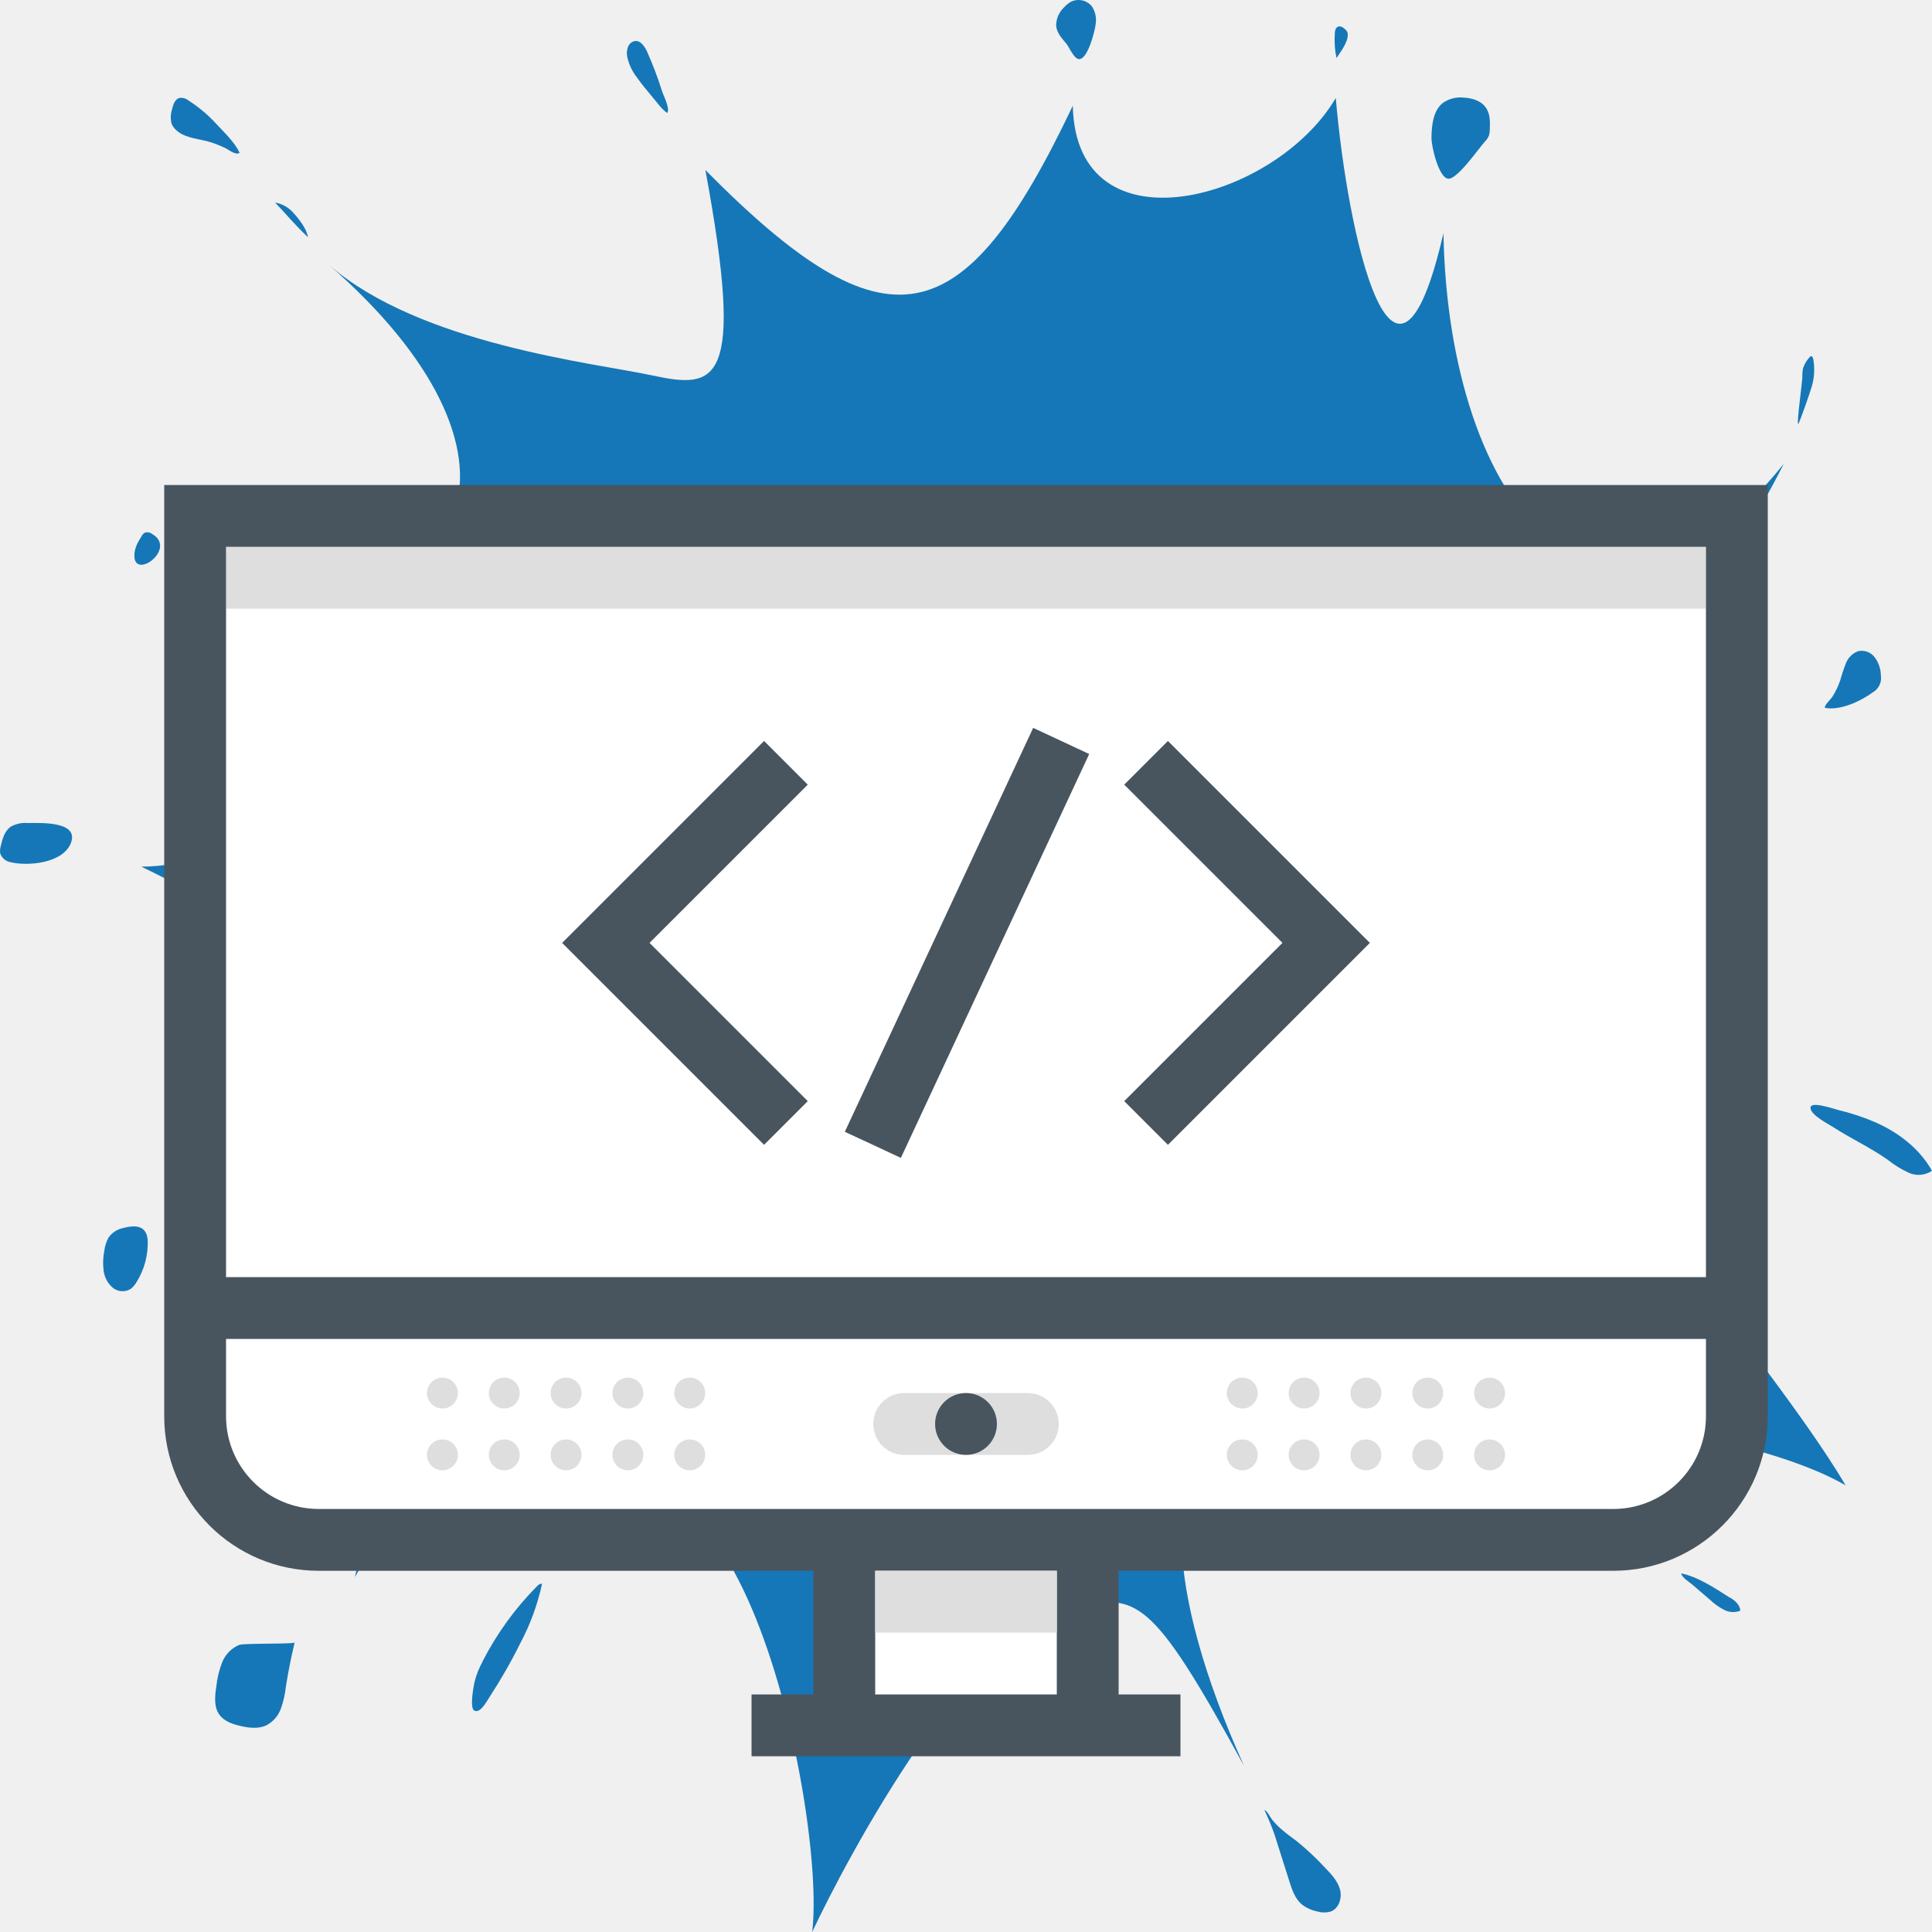
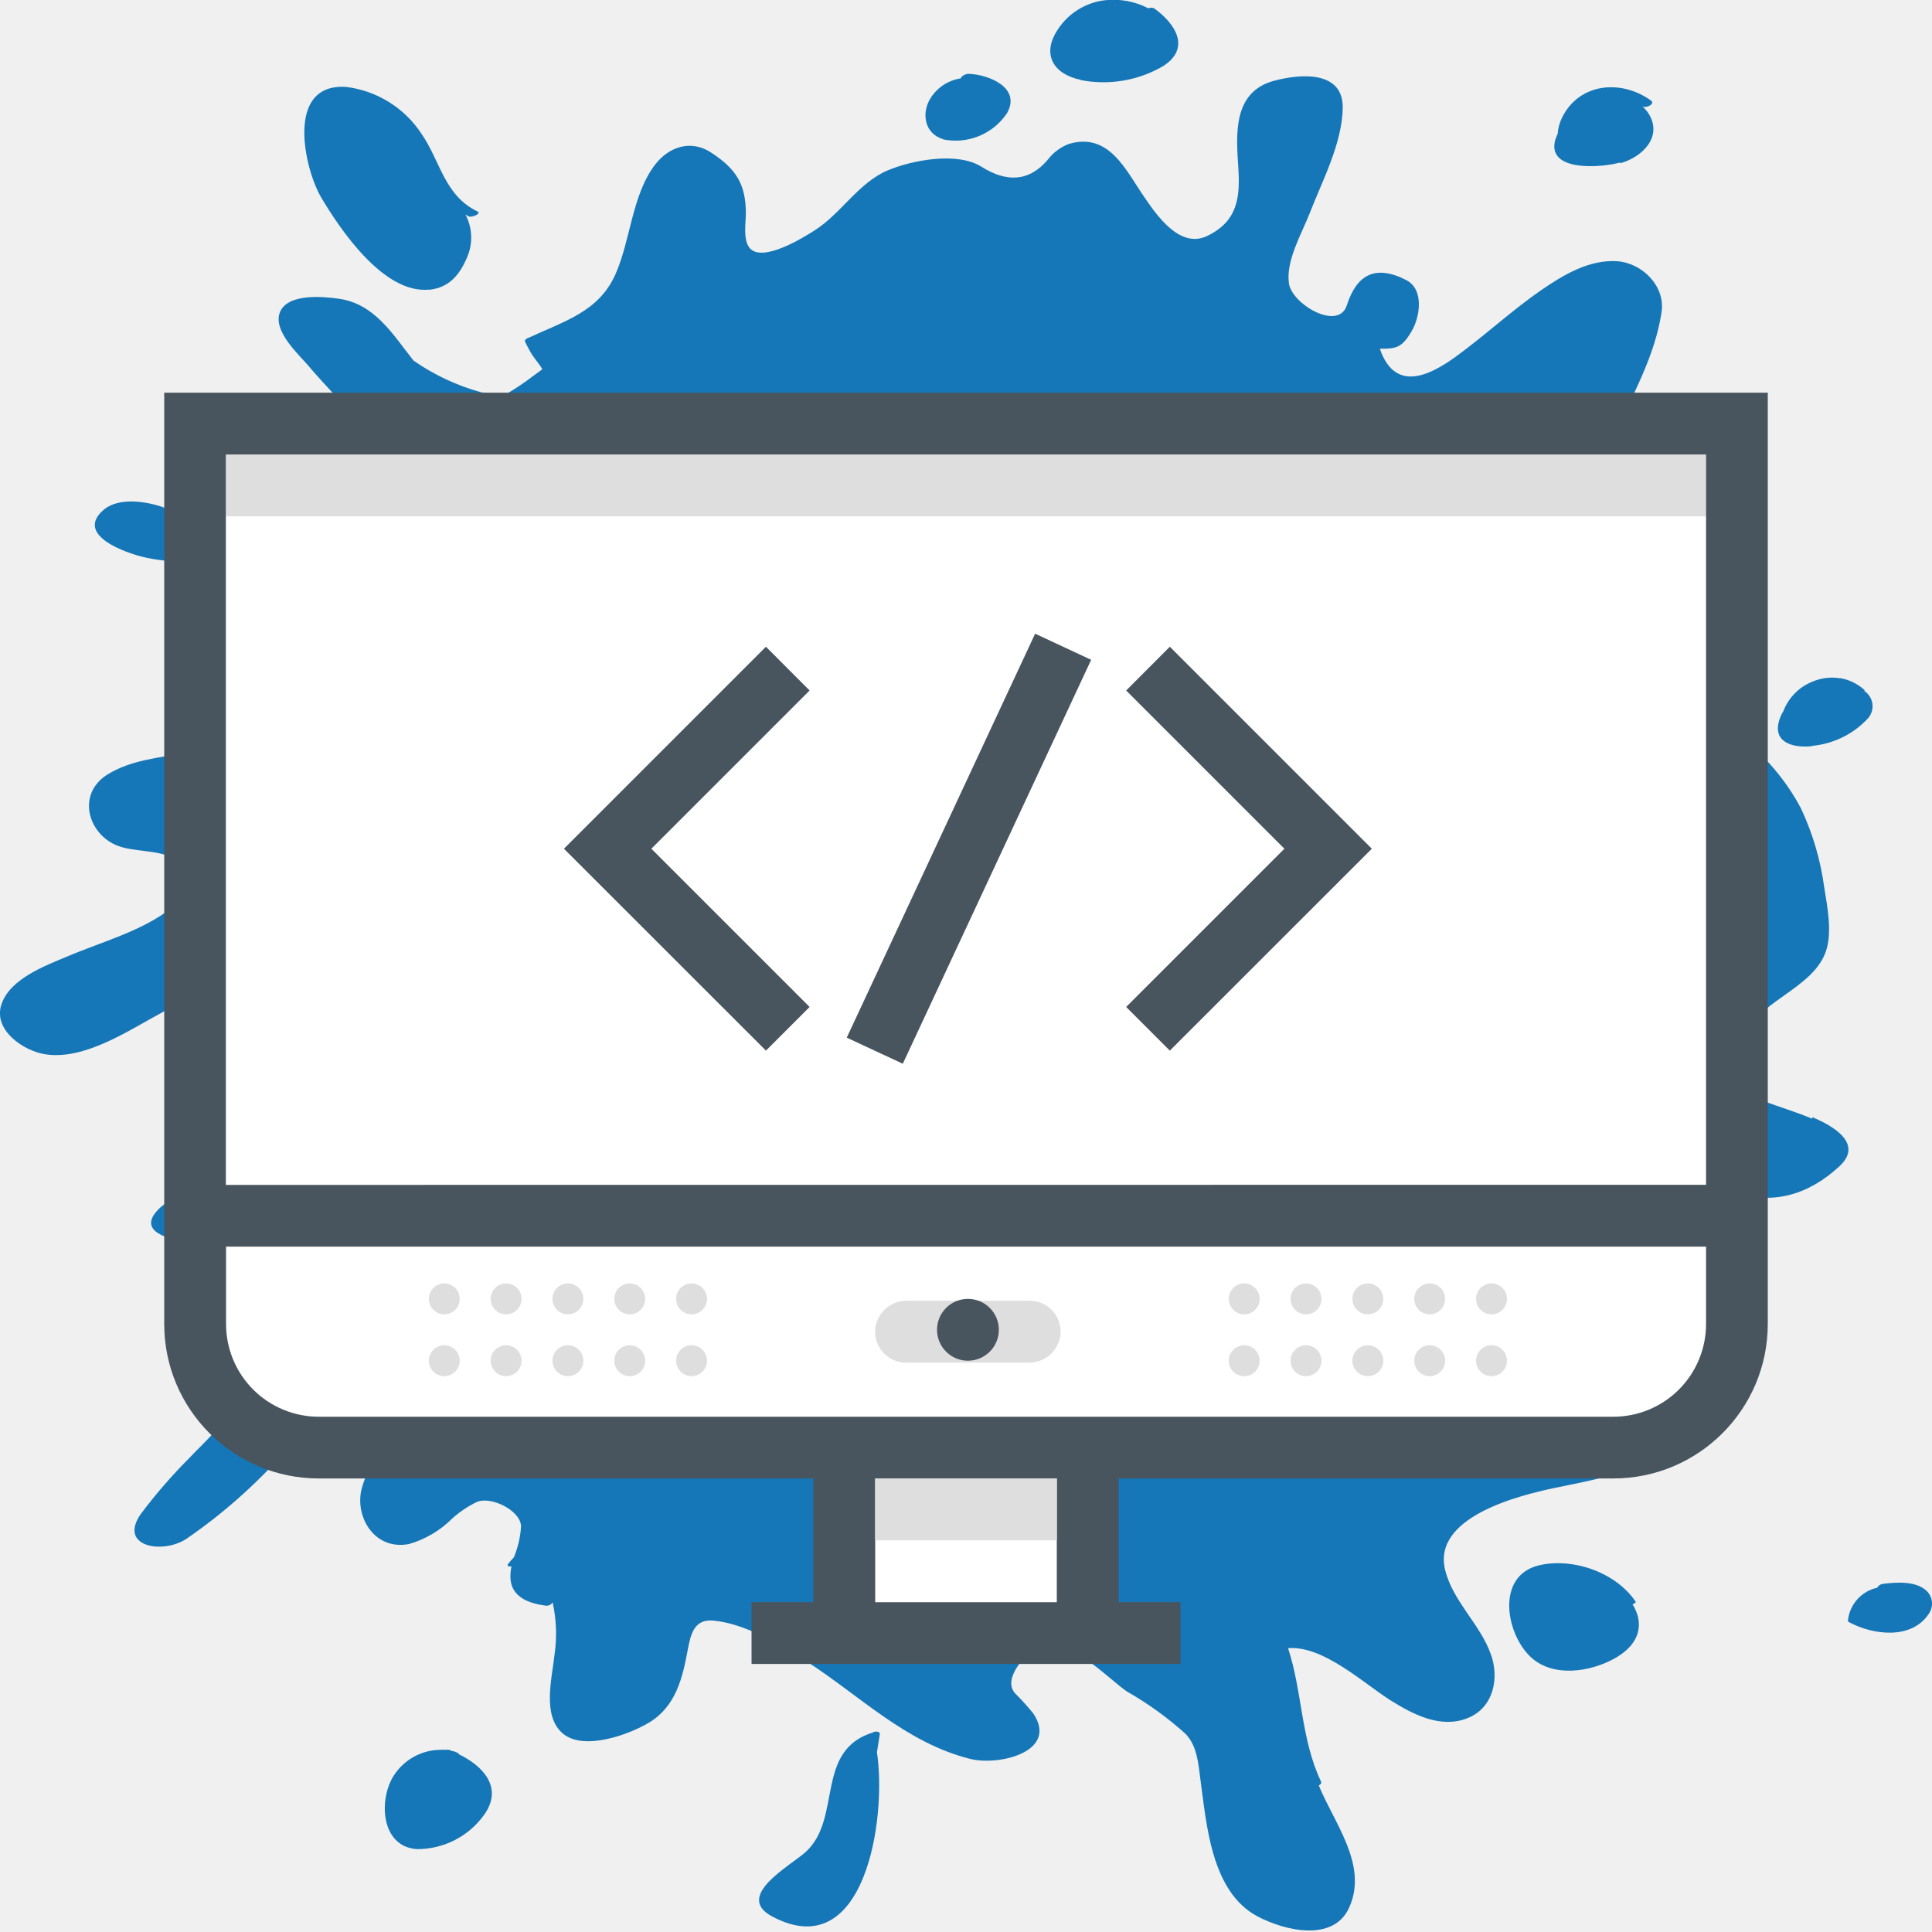
- <svg xmlns="http://www.w3.org/2000/svg" id="Camada_1" data-name="Camada 1" viewBox="0 0 500 500">
+ <svg xmlns="http://www.w3.org/2000/svg" id="Camada_1" data-name="Camada 1" viewBox="0 0 200 200">
  <defs>
    <style>.cls-1{fill:#1577b7;}.cls-2{fill:#fff;}.cls-3{fill:#dedede;}.cls-4{fill:#48555e;}</style>
  </defs>
-   <path class="cls-1" d="M394.42,253.28c4.54-9.67,22.77,8.42,54.16,21.87-28.13-27.45-43.4-31.52-45.53-44.54-2.63-16,11.48-26.14,52.44-39.5-42.46,1.42-17.25-8.84-20.57-24-2.81-12.81,8.46-10.74,26.72-47.08-47.78,59.57-86.77,10.61-88.08-59.67-12.75,55.27-24.89,0-27.86-35-15.63,26.62-67.24,40.58-68.06,2C249.32,87,229.52,91.53,182.55,44c10.38,55.91,2.81,56.7-13.69,53.17-15.22-3.26-60.12-8.07-83.7-28.6,55.79,48.59,39.17,92.23-24,84.72,32.84,3.9,23,70.76-24.59,71,47.55,22.7,85.65,60.38,32,86.3,59.4-7,34.75,44.21,23.28,97.56,19.64-35.23,71.88-59.12,54.36-8.78C189,348.29,214,469.15,210.19,500c8.91-18.94,41.39-80.22,67.64-84.42,16.52-2.64,19.71-3.24,44.13,41.44-21.4-47.45-19.5-76.72-6.45-81.61,10.67-4,64.65,7.41,104.37,22.45-69.74-41.84,28-30.91,57.76-13.45C455.77,347.1,382.65,267,394.42,253.28ZM164.81,20c1.19,1.7,2.5,3.3,3.84,4.87,1.21,1.4,2.52,3.35,4,4.36.91-1-1-4.55-1.35-5.74a91.38,91.38,0,0,0-3.84-10.13c-.64-1.37-1.67-2.89-3.09-2.75a2.37,2.37,0,0,0-1.84,1.52,4.61,4.61,0,0,0-.21,2.55A13,13,0,0,0,164.81,20Zm-39.91,410a21.92,21.92,0,0,0-2.09,5.29c-.27,1.22-1.27,6.62-.12,7.37,1.58,1,3.37-2.55,4-3.47a135.94,135.94,0,0,0,8-14,59.53,59.53,0,0,0,5.59-15.27c-.48-.16-.95.23-1.31.6A78.34,78.34,0,0,0,124.9,429.94Zm322.84-16.49c-3.7-2.37-8.39-5.5-12.68-6.32.37,1.22,2,2.13,2.92,2.91l4.65,4a16.08,16.08,0,0,0,3.58,2.54,5.12,5.12,0,0,0,4.19.21C450.28,415.26,449,414.23,447.74,413.45ZM485.46,290.5a58.91,58.91,0,0,0-9.9-3.28c-1.22-.3-7-2.36-7-.51s4.53,4.12,5.79,4.94c4.62,3,9.62,5.28,14.14,8.46a26.27,26.27,0,0,0,5.45,3.38A6.2,6.2,0,0,0,500,303C496.75,297.2,491.3,293.1,485.46,290.5Zm-.75-111.34a4.24,4.24,0,0,0,2.06-4.29,8.08,8.08,0,0,0-1.57-4.73,4.25,4.25,0,0,0-4.27-1.63,5.4,5.4,0,0,0-3.2,3.12,43.15,43.15,0,0,0-1.5,4.5,19.49,19.49,0,0,1-2,4.17c-.53.83-1.89,1.92-2,2.87C476.2,184,481.52,181.48,484.71,179.16Zm-15.84-79.08a15.29,15.29,0,0,0,.39-7.2c-.08-.36-.34-.82-.67-.68a.76.76,0,0,0-.23.21,8,8,0,0,0-1.71,2.8,8.76,8.76,0,0,0-.2,2.29c0,1.35-1.5,11.91-1.1,12.24C465.56,109.92,468.61,101.08,468.87,100.08ZM39.47,138.25a2.18,2.18,0,0,0-2-.39,2.42,2.42,0,0,0-.85.94c-.23.36-.45.72-.66,1.1A8.24,8.24,0,0,0,34.82,143C33.91,150.8,46.06,142.21,39.47,138.25ZM7.22,213a7.64,7.64,0,0,0-4.54,1C1.21,215.12.6,217.1.19,219a4.3,4.3,0,0,0-.13,1.88,3.49,3.49,0,0,0,2.84,2.29c4.31,1,13.17.27,15.36-4.79C20.81,212.41,10.25,213,7.22,213ZM31.7,317.85a6,6,0,0,0-3.6,2.43A9.15,9.15,0,0,0,27,323.7a15.6,15.6,0,0,0-.17,5.23,6.86,6.86,0,0,0,2.45,4.41,4,4,0,0,0,4.63.17,6.11,6.11,0,0,0,1.46-1.76,19,19,0,0,0,2.85-10.87C37.88,317,34.88,317,31.7,317.85Zm48-256.49c-.31-2.11-2.3-4.64-3.65-6.13a8.11,8.11,0,0,0-4.86-2.81C74,55.35,76.72,58.64,79.69,61.36Zm295-15.13c2.24.51,8-7.83,9.63-9.64a4.49,4.49,0,0,0,1-1.48,4.72,4.72,0,0,0,.22-1.45c.1-1.91.13-4-.85-5.56-1.21-2-3.65-2.73-5.89-2.84a7.94,7.94,0,0,0-5.47,1.43c-2.42,2-2.83,5.64-2.88,8.89C370.41,37.75,372.25,45.7,374.65,46.23ZM45.4,33.49c2.08,2.08,5.18,2.32,8,3a27.42,27.42,0,0,1,4.87,1.81c1,.47,2.68,1.94,3.73,1.26-1.14-2.62-4-5.32-5.94-7.4A35.43,35.43,0,0,0,48.77,26a3.05,3.05,0,0,0-2.35-.65c-1.18.33-1.65,1.81-1.93,3.08A6.54,6.54,0,0,0,44.41,32,4.29,4.29,0,0,0,45.4,33.49ZM273.33,6.68a6.55,6.55,0,0,1,2.15-4.88A7,7,0,0,1,277.09.49a4.47,4.47,0,0,1,5.45,1.1,6.45,6.45,0,0,1,1,4.75c-.19,1.72-2.11,9.37-4.43,8.94-1.23-.23-2.42-3.09-3.16-4C274.82,9.93,273.5,8.52,273.33,6.68Zm72.11,2.15a3.37,3.37,0,0,1,.19-1.23,1.21,1.21,0,0,1,.92-.78,1.89,1.89,0,0,1,1.29.54,2.47,2.47,0,0,1,.85.94,1.71,1.71,0,0,1,.11.59c.07,2.06-1.82,4.48-2.91,6.13A22.14,22.14,0,0,1,345.44,8.83Zm-15.58,466,3.83,12.07c.68,2.17,1.45,4.44,3.18,5.93A9.54,9.54,0,0,0,341,494.7a6.1,6.1,0,0,0,3.39,0c2.16-.8,3-3.55,2.39-5.74s-2.25-3.93-3.84-5.58a71.63,71.63,0,0,0-7.3-6.85c-1.33-1-2.72-2-4-3.1a20.48,20.48,0,0,1-2.42-2.51c-.54-.66-1.27-2.29-2-2.5A62.85,62.85,0,0,1,329.86,474.83Zm-268-49.12a8.23,8.23,0,0,0-4.38,4.54,23.7,23.7,0,0,0-1.5,6.24c-.37,2.5-.68,5.29.84,7.33,1.21,1.63,3.29,2.36,5.29,2.83,2.26.54,4.75.85,6.85-.15a7.94,7.94,0,0,0,3.76-4.37A25.7,25.7,0,0,0,74,436.42q.9-5.71,2.26-11.35C76.17,425.54,63.17,425.21,61.87,425.71Z" transform="translate(0 0)" />
-   <path class="cls-2" d="M53.5,136.52v230a29,29,0,0,0,29,29H218.38v51h63.24v-51H417.5a29,29,0,0,0,29-29v-230Z" transform="translate(0 0)" />
-   <rect class="cls-3" x="58.5" y="141.52" width="383" height="16" />
-   <path class="cls-4" d="M42.5,125.52v241a40,40,0,0,0,40,40h128v32h-16v16h111v-16h-16v-32h128a40,40,0,0,0,40-40v-241Zm231,313h-47v-32h47Zm168-72a24,24,0,0,1-24,24H82.5a24,24,0,0,1-24-24v-20h383Zm-383-36v-189h383v189Z" transform="translate(0 0)" />
-   <rect class="cls-3" x="226.5" y="406.52" width="47" height="16" />
-   <path class="cls-3" d="M266,360.52H234a8,8,0,0,0,0,16h32a8,8,0,0,0,0-16Z" transform="translate(0 0)" />
-   <circle class="cls-4" cx="250" cy="368.52" r="8" />
-   <circle class="cls-3" cx="321.5" cy="360.52" r="4" />
-   <circle class="cls-3" cx="337.5" cy="360.52" r="4" />
-   <circle class="cls-3" cx="353.5" cy="360.52" r="4" />
-   <circle class="cls-3" cx="369.5" cy="360.52" r="4" />
-   <circle class="cls-3" cx="385.5" cy="360.52" r="4" />
-   <circle class="cls-3" cx="321.5" cy="376.52" r="4" />
-   <circle class="cls-3" cx="337.5" cy="376.52" r="4" />
-   <circle class="cls-3" cx="353.5" cy="376.52" r="4" />
-   <circle class="cls-3" cx="369.5" cy="376.52" r="4" />
-   <circle class="cls-3" cx="385.5" cy="376.52" r="4" />
-   <circle class="cls-3" cx="114.5" cy="360.52" r="4" />
-   <circle class="cls-3" cx="130.5" cy="360.52" r="4" />
-   <circle class="cls-3" cx="146.5" cy="360.52" r="4" />
-   <circle class="cls-3" cx="162.5" cy="360.52" r="4" />
-   <circle class="cls-3" cx="178.5" cy="360.52" r="4" />
-   <circle class="cls-3" cx="114.5" cy="376.52" r="4" />
-   <circle class="cls-3" cx="130.5" cy="376.52" r="4" />
-   <circle class="cls-3" cx="146.5" cy="376.52" r="4" />
-   <circle class="cls-3" cx="162.5" cy="376.52" r="4" />
-   <circle class="cls-3" cx="178.5" cy="376.52" r="4" />
-   <polygon class="cls-4" points="197.74 296.28 145.48 244.02 197.74 191.76 209.05 203.07 168.1 244.02 209.05 284.97 197.74 296.28" />
-   <polygon class="cls-4" points="302.26 296.28 290.95 284.97 331.9 244.02 290.95 203.07 302.26 191.76 354.52 244.02 302.26 296.28" />
-   <rect class="cls-4" x="192.6" y="236.02" width="115.33" height="16" transform="translate(-76.66 367.71) rotate(-65)" />
+   <path class="cls-1" d="M187.6,115.81c-1.67-.71-3.42-1.21-5.11-1.86-2.55-1-3.1-3.34-2.39-5.83,1.28-4.48,7.79-5.6,9-9.91.54-1.94.06-4.37-.25-6.31a28.08,28.08,0,0,0-2.43-8.25,22.79,22.79,0,0,0-4.62-6c-2-1.93-5.17-1.4-7-3.34-2.1-2.17-.61-5.3,1.68-6.41,1.42-.68,3.09-1,4.35-2,2.45-1.89,1.46-6.79-1.71-7.54-4.79-1.14-8.76,3.85-13.6,2.85-7-1.45-.23-12.36,1.26-15.58,2-4.29,4.55-8.66,5.23-13.37.37-2.57-1.9-5-4.59-5.22-2.93-.19-5.6,1.43-7.88,3-3.14,2.17-5.92,4.78-9,7-2.82,2-6,3.33-7.57-.58l-.12-.36c1.64,0,2.25-.06,3.27-1.79.87-1.46,1.35-4.36-.57-5.33-3.23-1.64-5.12-.5-6.12,2.61-.87,2.74-5.7-.11-6-2.25-.34-2.35,1.32-5.14,2.15-7.27,1.33-3.42,3.34-7.18,3.42-10.87.07-3.89-4.3-3.59-7.11-2.84-4.29,1.15-3.93,5.57-3.7,9,.2,3.06-.06,5.55-3.23,7.07-2.85,1.36-5.26-2.21-6.53-4.07-1.88-2.71-3.59-6.68-7.75-5.47a4.93,4.93,0,0,0-2.22,1.65c-2,2.35-4.35,2.3-6.86.72s-7.2-.68-9.71.38c-3,1.26-4.83,4.47-7.53,6.19-1.15.74-5.41,3.39-6.74,1.86-.73-.83-.41-2.63-.41-3.6,0-3-1-4.6-3.57-6.28-2.11-1.4-4.38-.62-5.8,1.2-2.44,3.16-2.55,7.88-4.15,11.43-1.74,3.85-5.29,4.81-9,6.54-.11,0-.43.22-.34.4.25.47.5,1,.79,1.43s.79,1,1,1.42l-.89.65a28.2,28.2,0,0,1-2.87,1.93,9.3,9.3,0,0,1-2.57-.2,22.86,22.86,0,0,1-7-3.28c-2.14-2.7-4-5.86-7.7-6.4-1.62-.24-5.27-.58-6.11,1.34s1.9,4.4,2.93,5.6c.84,1,1.72,1.94,2.6,2.9a57.58,57.58,0,0,0,5.29,6.46c1.5,2.68,3,7.64-2.31,6.3-2.35-.59-6.27-4.67-8.87-3A3.87,3.87,0,0,0,27,54c.4,2,3.12,2.54,4.6,3.68,2.9,2.22-1.64,5-2.85,6.57-1,1.32-.75,3.52-.51,5.08a4.68,4.68,0,0,0,.29,1,14,14,0,0,1-2,4c-3.79,4.81-10.64,2.88-15.41,5.85-3.36,2.1-1.92,6.56,1.5,7.52,2,.57,4.57.23,6.15,1.73s.35,3.48-1,4.54C14.78,96.37,10.51,97.5,7,99,4.59,100,1,101.35.14,104s2.3,4.79,4.54,5.14c4.12.64,8.74-2.54,12.1-4.33A38.17,38.17,0,0,1,24,101.58a8,8,0,0,1,4.06-.2c.46.11.14,2,.31,2.5.71,2.08-.13,5-.55,7a34.42,34.42,0,0,1-2.54,8c-.72,1.5-2.76,2.23-4.16,3a25.46,25.46,0,0,0-4.51,3.11c-3.17,2.9,2.27,3.61,4.33,3.74a12.81,12.81,0,0,0,6.07-.94c1.58-.71,2.55-2.39,4.46-1.73,3.15,1.09,6.05,4.17,8.25,6.44,2.41,2.5,5.69,6.92,4.41,10.54-1.42,4-5.51,6.78-6.67,11-.8,2.91,1.28,6.52,4.91,5.79a10.42,10.42,0,0,0,4.46-2.65,10.85,10.85,0,0,1,2.5-1.68c1.45-.67,4.55.84,4.61,2.5a10,10,0,0,1-.74,3.21c-.2.22-.4.43-.58.66s0,.27.18.29l.15,0a4.84,4.84,0,0,0-.11,1.2c.09,2,1.94,2.63,3.67,2.86a.75.75,0,0,0,.7-.34,15,15,0,0,1,.19,5.45c-.25,2.37-1.31,6.28.86,8.12s6.9.11,9-1.17c2.74-1.7,3.41-4.65,3.94-7.52.29-1.49.61-3.17,2.61-3,3.31.3,6.93,2.46,9.6,4.17,5.6,3.59,10.35,8.49,17.06,10.16,3,.73,9.14-.78,6.49-4.72a26.68,26.68,0,0,0-1.9-2.1c-1.24-1.49.91-3.7,2-4.69,2.51-2.23,7.77,3.31,9.61,4.53a34.4,34.4,0,0,1,6.07,4.39c1.21,1.27,1.31,3.11,1.53,4.74.63,4.58,1.1,11.61,5.92,14.15,2.8,1.48,7.85,2.69,9.47-.91,2-4.38-1.53-8.72-3.14-12.65.19-.1.31-.25.23-.41-2.09-4.39-1.92-9.26-3.41-13.8,3.65-.31,7.9,3.71,10.66,5.43,2.32,1.44,5.12,2.91,7.9,1.82s3.29-4.23,2.45-6.57c-1.1-3.16-3.94-5.49-4.75-8.78-1.33-5.42,7.4-7.67,11.39-8.5s8.41-1.52,11.61-4.24,5.63-6.77,4.19-10.85-5.23-6.09-2.7-10.59c.23-.44-.49-.5-.89-.29a7.87,7.87,0,0,1,5-4.19l1.27-.45c4.07,1.37,7.74.27,10.92-2.65,2.58-2.36-.62-4.21-2.78-5.11Z" transform="translate(0)" />
+   <path class="cls-1" d="M44.43,30c2.1-.23,3.17-1.58,3.93-3.38a5.1,5.1,0,0,0-.17-4.4l.33.18c.31.15,1.36-.29.91-.51-3.43-1.65-3.85-5.21-5.77-8A10.93,10.93,0,0,0,35.85,9c-6.38-.44-4.34,8.52-2.59,11.46,1.93,3.25,6.45,10,11.17,9.52Z" transform="translate(0)" />
+   <path class="cls-1" d="M111.88,8.29a12.26,12.26,0,0,0,8.5-1.43c2.9-1.83,1.37-4.37-.91-6a.77.77,0,0,0-.6,0,7.74,7.74,0,0,0-3.6-.88,6.76,6.76,0,0,0-5.81,3.14c-1.63,2.51-.43,4.55,2.42,5.15Z" transform="translate(0)" />
+   <path class="cls-1" d="M97.59,14.42a6.4,6.4,0,0,0,6.66-2.71c1.48-2.64-1.89-4-4-4.07-.3,0-.84.3-.77.47a4.5,4.5,0,0,0-3.12,2c-1,1.54-.7,3.72,1.28,4.3Z" transform="translate(0)" />
+   <path class="cls-1" d="M167.76,16.89c2.31-.65,4.36-2.77,2.92-5.1A3.44,3.44,0,0,0,170,11l0,0c.37.26,1.4-.24.9-.6-3.1-2.22-7.42-1.81-9.19,1.76a4.53,4.53,0,0,0-.46,1.69,4.84,4.84,0,0,0-.27.7c-.82,3.31,4.93,2.78,6.7,2.28Z" transform="translate(0)" />
+   <path class="cls-1" d="M187.61,77.21a9,9,0,0,0,5.67-2.75,1.89,1.89,0,0,0-.3-2.94c.05,0,.07-.08,0-.12a5,5,0,0,0-2.42-1.19h0l-.09,0a5.2,5.2,0,0,0-2.86.36,5.32,5.32,0,0,0-3,3.06,3.69,3.69,0,0,0-.5,1.22c-.47,2.15,1.76,2.59,3.49,2.39Z" transform="translate(0)" />
+   <path class="cls-1" d="M199.39,164.64c-1.12-1-3.08-.85-4.47-.68a.76.76,0,0,0-.59.4,4.56,4.56,0,0,0-.6.18,3.9,3.9,0,0,0-2.43,3.2.18.18,0,0,0,.12.19c2.47,1.33,6.43,1.83,8.22-.83a1.83,1.83,0,0,0-.25-2.46Z" transform="translate(0)" />
+   <path class="cls-1" d="M169.33,165.82c-2-3-6.39-4.58-9.92-3.8-4.51,1-3.59,6.84-1.11,9.36,2.31,2.37,6.4,1.73,9,.21s2.86-3.66,1.7-5.51c.21-.09.37-.2.33-.26Z" transform="translate(0)" />
+   <path class="cls-1" d="M90.41,179.33c-6.12,1.86-3.18,8.89-7,12.38-1.63,1.47-7.43,4.57-3.48,6.68,9.62,5.13,11.89-10.16,10.85-17l.3-1.89c0-.3-.48-.26-.65-.21Z" transform="translate(0)" />
+   <path class="cls-1" d="M47.47,181.5l-.15-.07-.34-.14-.11,0c-.13-.05-.26-.11-.4-.15a.52.52,0,0,0-.28,0,5.65,5.65,0,0,0-.59,0,5.79,5.79,0,0,0-4.85,2.69c-1.56,2.45-1.35,7.33,2.4,7.59a8.49,8.49,0,0,0,7-3.6c1.94-2.77-.12-5-2.67-6.23Z" transform="translate(0)" />
+   <path class="cls-1" d="M26.92,130.88c-.46.12-.53.48-.33.69a7.1,7.1,0,0,0-4.26,4.19.34.34,0,0,0,.23.46c4.35,1.11,8.87.52,11-3.72a.33.33,0,0,0-.11-.41c-2.12-1.92-3.79-1.87-6.48-1.21Z" transform="translate(0)" />
+   <path class="cls-1" d="M29.24,145.14a5.75,5.75,0,0,0-4.44,1,5.51,5.51,0,0,0,.44-1.23c.11-.5-1.06-.34-1.16.1-.48,2.23-2.94,4.27-4.46,5.9a53.89,53.89,0,0,0-5.06,5.84c-2.32,3.35,2.23,4.18,4.72,2.56a55.68,55.68,0,0,0,11-9.94c1-1.12.63-3.81-1-4.2Z" transform="translate(0)" />
+   <path class="cls-1" d="M15,57.7c1.94.44,6.86,1.14,6.64-2-.14-2-2.18-2.85-4.37-3.05-2.15-.84-5-1.15-6.5.09C7.65,55.37,13,57.25,15,57.7Z" transform="translate(0)" />
+   <path class="cls-2" d="M21.39,45.05v92A11.61,11.61,0,0,0,33,148.66H87.4v20.4h25.2v-20.4H167a11.61,11.61,0,0,0,11.6-11.61v-92Z" transform="translate(0)" />
+   <rect class="cls-3" x="23.39" y="47.05" width="153.22" height="6.4" />
+   <path class="cls-4" d="M17,40.65v96.4a16,16,0,0,0,16,16H84.2v12.8H77.8v6.4h44.4v-6.4h-6.4v-12.8H167a16,16,0,0,0,16-16V40.65ZM109.4,165.86H90.6v-12.8h18.8ZM167,146.66H33a9.6,9.6,0,0,1-9.6-9.61v-8H176.61v8A9.6,9.6,0,0,1,167,146.66Zm-143.62-24V47.05H176.61v75.6Z" transform="translate(0)" />
+   <rect class="cls-3" x="90.6" y="153.06" width="18.8" height="6.4" />
+   <path class="cls-3" d="M106.6,134.65H93.9a3.27,3.27,0,0,0-3.27,2.73,3.2,3.2,0,0,0,3.17,3.68h12.7a3.27,3.27,0,0,0,3.26-2.73A3.2,3.2,0,0,0,106.6,134.65Z" transform="translate(0)" />
+   <circle class="cls-4" cx="100.2" cy="137.66" r="3.2" />
+   <circle class="cls-3" cx="128.8" cy="134.46" r="1.6" />
+   <circle class="cls-3" cx="135.2" cy="134.46" r="1.6" />
+   <circle class="cls-3" cx="141.6" cy="134.46" r="1.6" />
+   <circle class="cls-3" cx="148" cy="134.46" r="1.6" />
+   <circle class="cls-3" cx="154.4" cy="134.46" r="1.6" />
+   <circle class="cls-3" cx="128.8" cy="140.86" r="1.6" />
+   <circle class="cls-3" cx="135.2" cy="140.86" r="1.6" />
+   <circle class="cls-3" cx="141.6" cy="140.86" r="1.6" />
+   <circle class="cls-3" cx="148" cy="140.86" r="1.6" />
+   <circle class="cls-3" cx="154.4" cy="140.86" r="1.6" />
+   <circle class="cls-3" cx="45.99" cy="134.46" r="1.6" />
+   <circle class="cls-3" cx="52.39" cy="134.46" r="1.6" />
+   <circle class="cls-3" cx="58.79" cy="134.46" r="1.6" />
+   <circle class="cls-3" cx="65.19" cy="134.46" r="1.6" />
+   <circle class="cls-3" cx="71.59" cy="134.46" r="1.6" />
+   <circle class="cls-3" cx="45.99" cy="140.86" r="1.6" />
+   <circle class="cls-3" cx="52.39" cy="140.86" r="1.6" />
+   <circle class="cls-3" cx="58.79" cy="140.86" r="1.6" />
+   <circle class="cls-3" cx="65.19" cy="140.86" r="1.6" />
+   <circle class="cls-3" cx="71.59" cy="140.86" r="1.6" />
+   <polygon class="cls-4" points="79.29 108.76 58.38 87.86 79.29 66.95 83.81 71.48 67.43 87.86 83.81 104.24 79.29 108.76" />
+   <polygon class="cls-4" points="121.1 108.76 116.58 104.24 132.96 87.86 116.58 71.48 121.1 66.95 142.01 87.86 121.1 108.76" />
+   <rect class="cls-4" x="77.23" y="84.66" width="46.14" height="6.4" transform="translate(-21.71 141.63) rotate(-65)" />
</svg>
